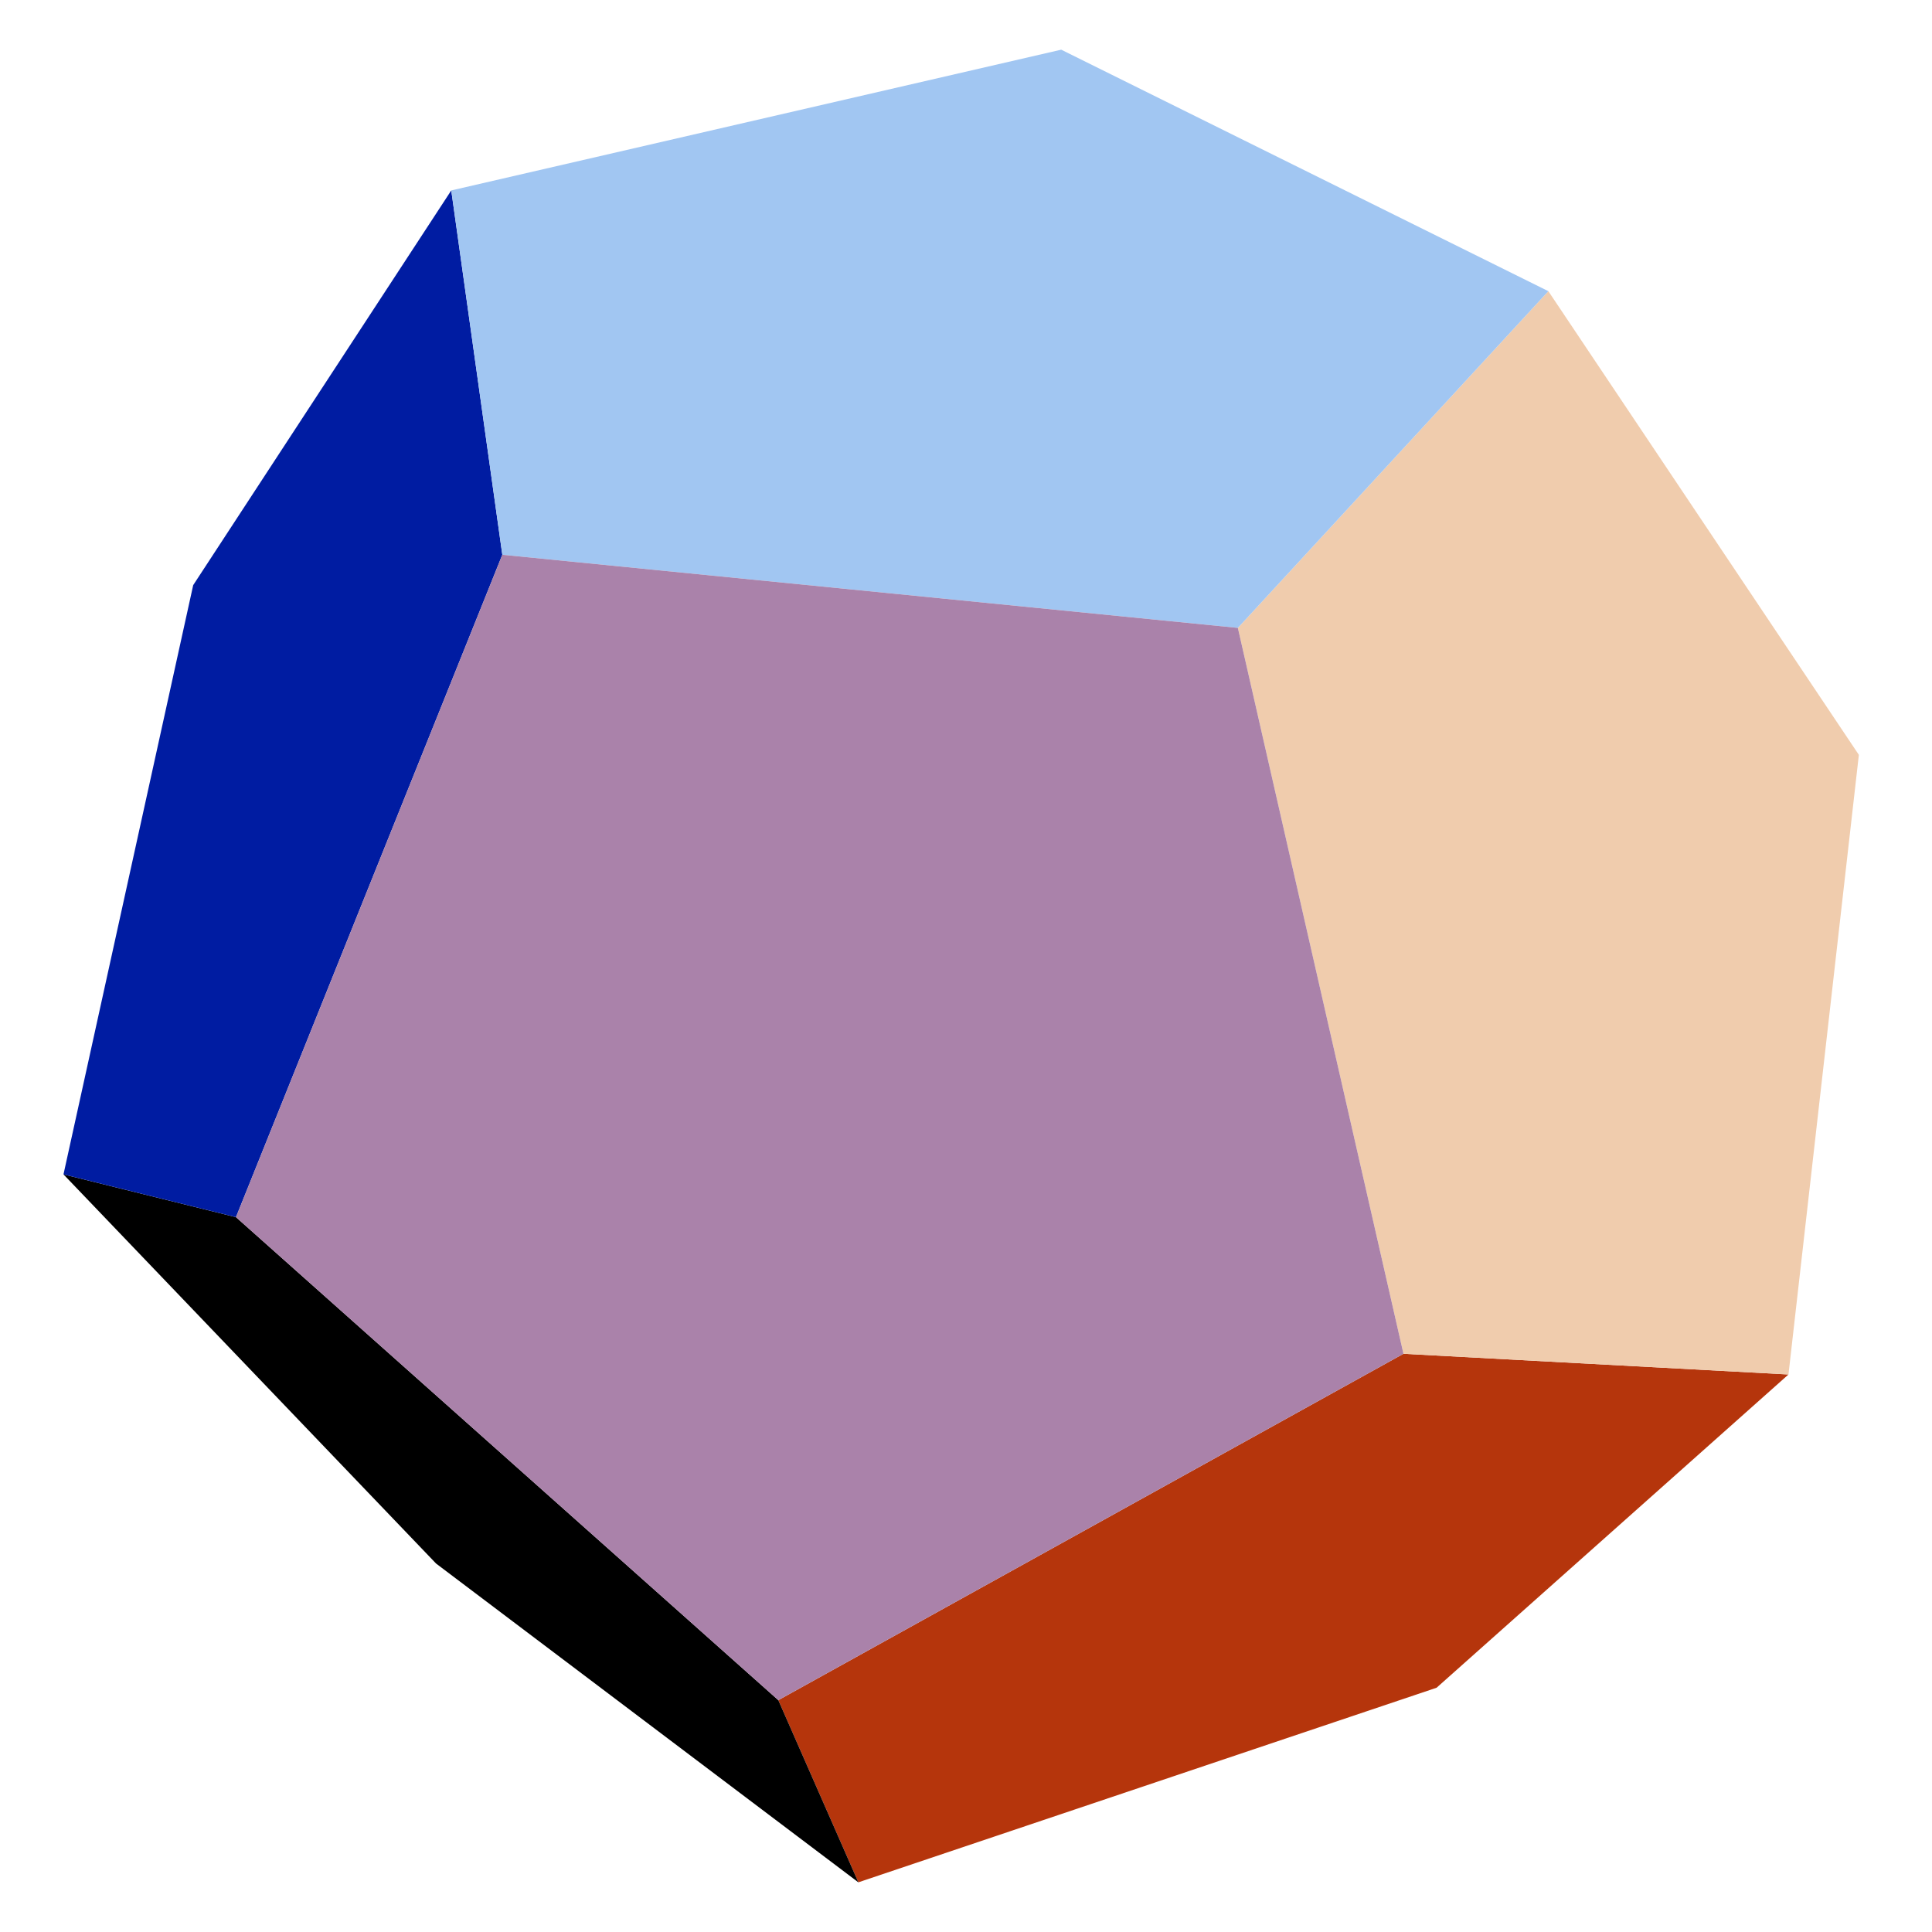
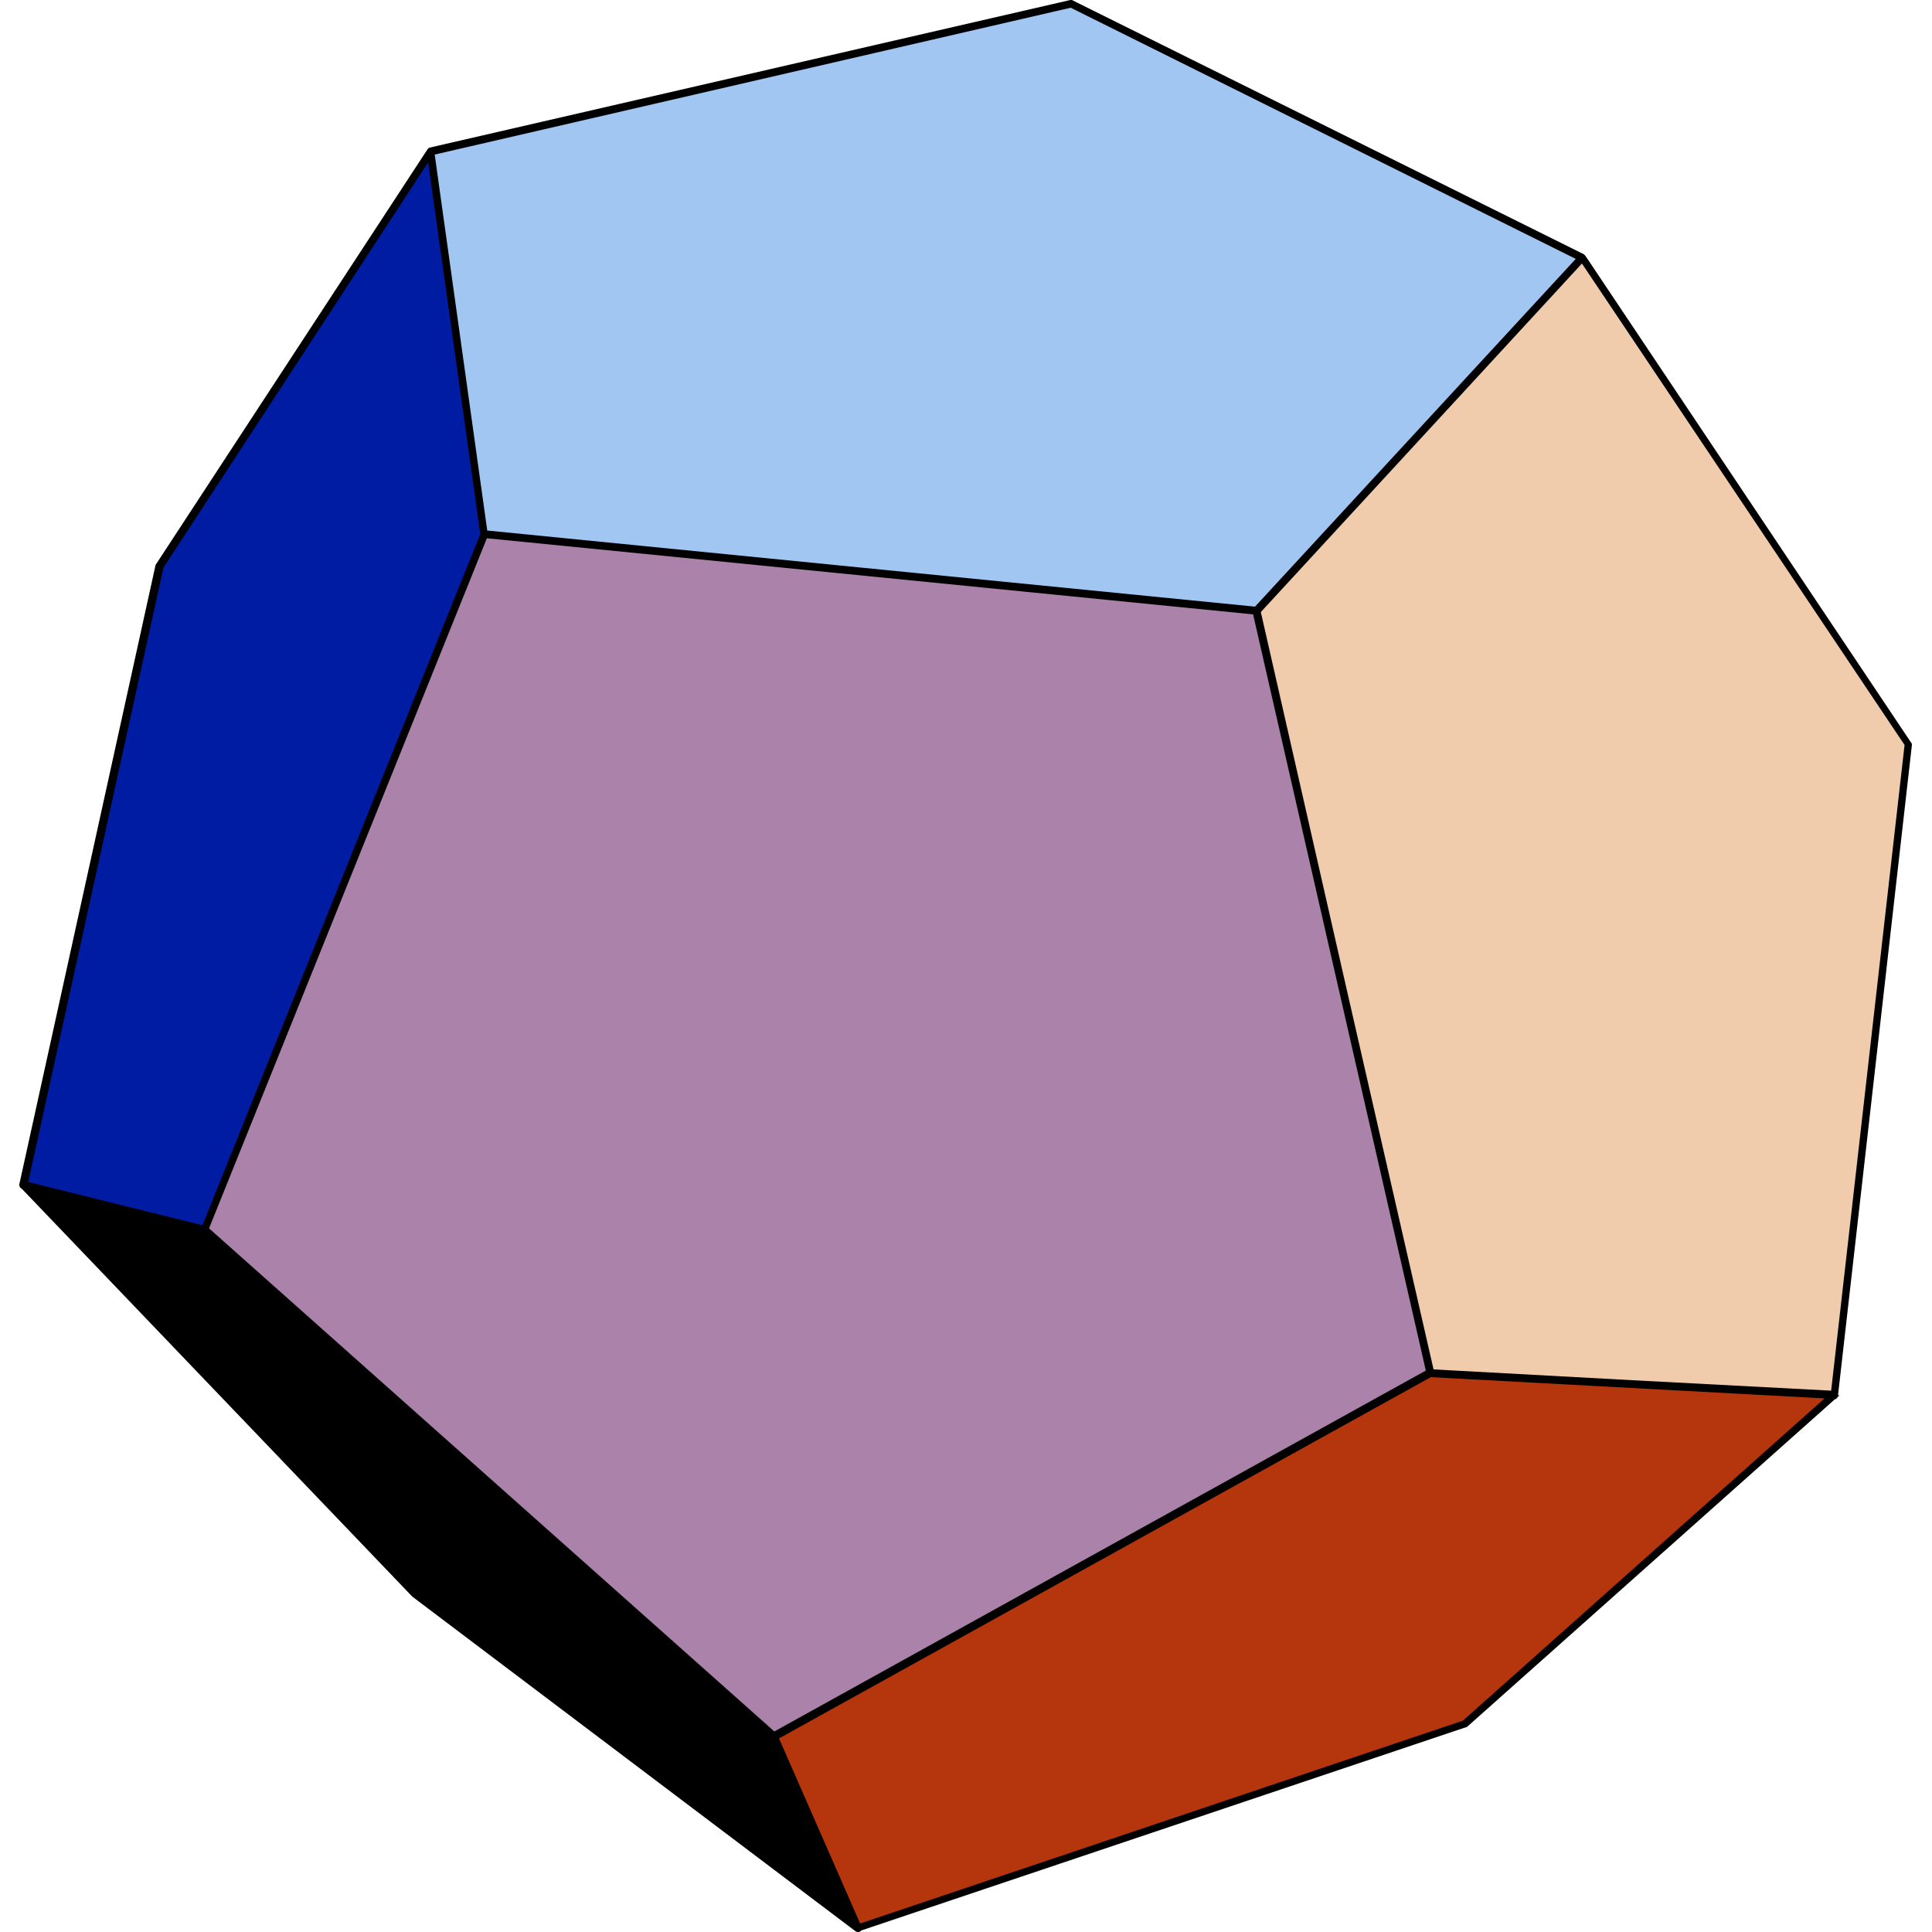
- <svg xmlns="http://www.w3.org/2000/svg" viewBox="0 0 140 140" style="enable-background:new 0 0 140 140" xml:space="preserve">
-   <path style="fill:#b5350c" d="m104.1 122.3 25.5-22.7-27.9-1.5-45.3 25.1 5.8 13.2 41.9-14.1z" />
-   <path d="m62.2 136.4-5.8-13.2-39.3-35-12.5-3.1 27 28.2 30.6 23.1z" />
-   <path style="fill:#001ca2" d="M32.7 13.8 14 42.4 4.6 85.1l12.5 3.1 19.3-48z" />
-   <path style="fill:#f0ccad" d="M112.2 21.1 89.7 45.5l12 52.6 27.9 1.5 5.1-44.9z" />
-   <path style="fill:#a1c6f2" d="m36.4 40.2 53.3 5.3 22.5-24.4L76.9 3.6 32.7 13.8l3.7 26.4" />
-   <path style="fill:#aa82aa" d="m101.7 98.1-12-52.6-53.3-5.3-19.3 48 39.3 35 45.3-25.1z" />
+ <svg xmlns="http://www.w3.org/2000/svg" viewBox="0 0 500 500" width="500" height="500">
+   <style type="text/css">
+     .st0{fill:#B5350C;}
+     .st1{fill:#001CA2;}
+     .st2{fill:#F0CCAD;}
+     .st3{fill:#A1C6F2;}
+     .st4{fill:#AA82AA;}
+   </style>
+   <path class="st0" d="M379.1,446.1l95.6-85.1l-104.6-5.6l-169.9,94.1l21.8,49.5C222.1,499,379.1,446.1,379.1,446.1z" />
+   <path d="M222.1,499l-21.8-49.5L52.9,318.3L6,306.7l101.3,105.8L222.1,499L222.1,499z" />
+   <path class="st1" d="M111.5,39.2L41.3,146.5L6.1,306.6L53,318.2l72.4-179.9L111.5,39.2z" />
+   <path class="st2" d="M409.6,66.7l-84.3,91.5l45,197.2l104.6,5.6L494,192.6L409.6,66.7z" />
+   <path class="st3" d="M125.3,138.2l199.9,19.9l84.3-91.5L277.1,1L111.5,39.2L125.3,138.2" />
+   <path class="st4" d="M370.2,355.4l-45-197.2l-199.8-20l-72.5,180l147.4,131.2L370.2,355.4z" />
+   <g>
+     <path d="M475.7,360.9l19.1-168.1c0-0.1,0-0.4-0.2-0.6l-84.3-126l-0.1-0.1c-0.1-0.1-0.1-0.1-0.2-0.2l-0.1-0.1L277.6,0.1L277.5,0H277   L111.2,38.2c-0.1,0-0.2,0.1-0.2,0.1c-0.2,0.1-0.3,0.2-0.4,0.4L40.4,146c-0.1,0.1-0.2,0.3-0.2,0.5L5,306.5l0,0.1   c0,0.6,0.3,0.9,0.6,1l101.1,105.6l114.7,86.6c0,0,0.1,0.1,0.2,0.1c0.1,0.1,0.3,0.1,0.5,0.1c0.2,0,0.3,0,0.6-0.2l0.1-0.1   c0,0,0,0,0.1-0.1L379.4,447c0.2,0,0.4-0.2,0.4-0.2l95.1-84.7c0.2,0,0.4-0.1,0.5-0.3c0,0,0.1-0.1,0.1-0.1c0-0.1,0.1-0.1,0.1-0.2   l0.5-0.4h-0.4C475.7,360.9,475.7,360.9,475.7,360.9z M201.6,449.9l168.7-93.5l101.9,5.5l-93.6,83.4l-156,52.5L201.6,449.9z    M474.8,361.4l0-0.2L474.8,361.4z M422.5,357.2l-51.5-2.8l-22.4-98l-22.3-98l83.1-90.2l83.5,124.6l-19,167.1L422.5,357.2z    M324.3,159L369,354.7l-168.6,93.4L54.1,317.9L126,139.3L324.3,159z M324.8,157l-198.7-19.7L112.5,40L277.1,2l130.7,65L324.8,157z    M100.3,197.9L52.4,317.1L7.3,305.9l35-159L110.8,42l13.5,96.2L100.3,197.9z M9.3,308.5l43.1,10.7l73.5,65.4l73.5,65.5l20.1,45.7   L108,411.6L9.3,308.5z" />
+   </g>
</svg>
